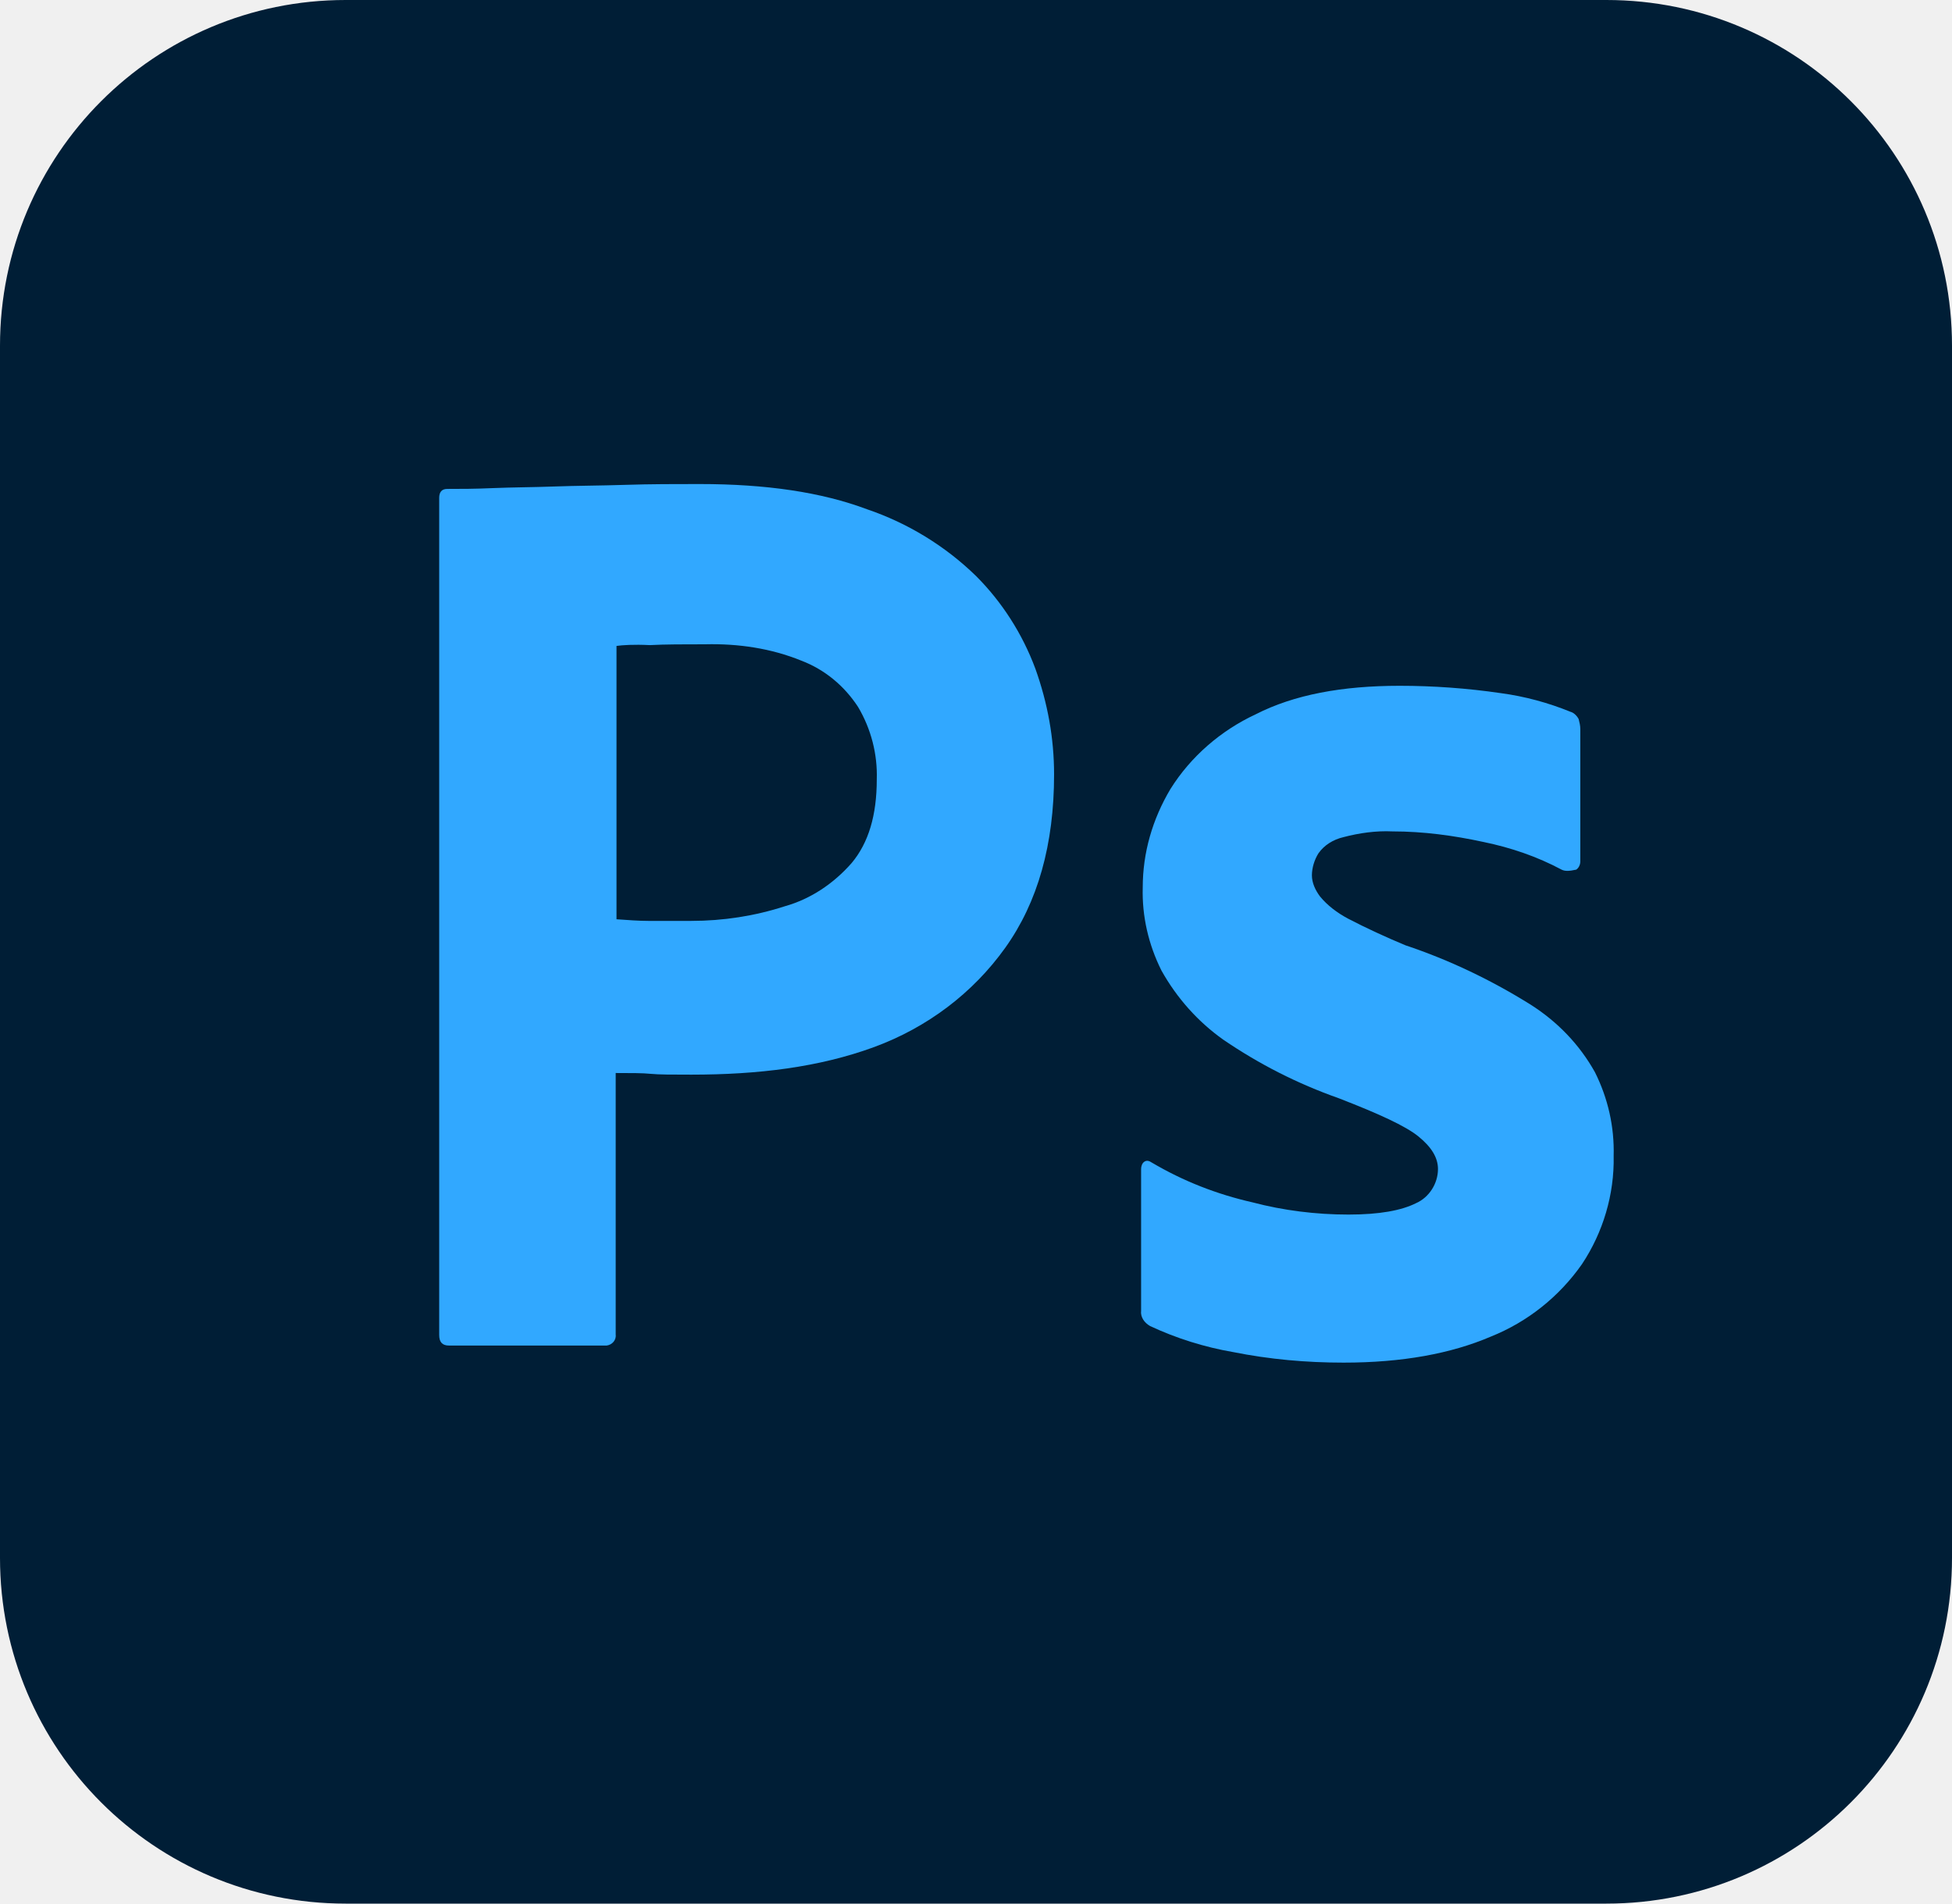
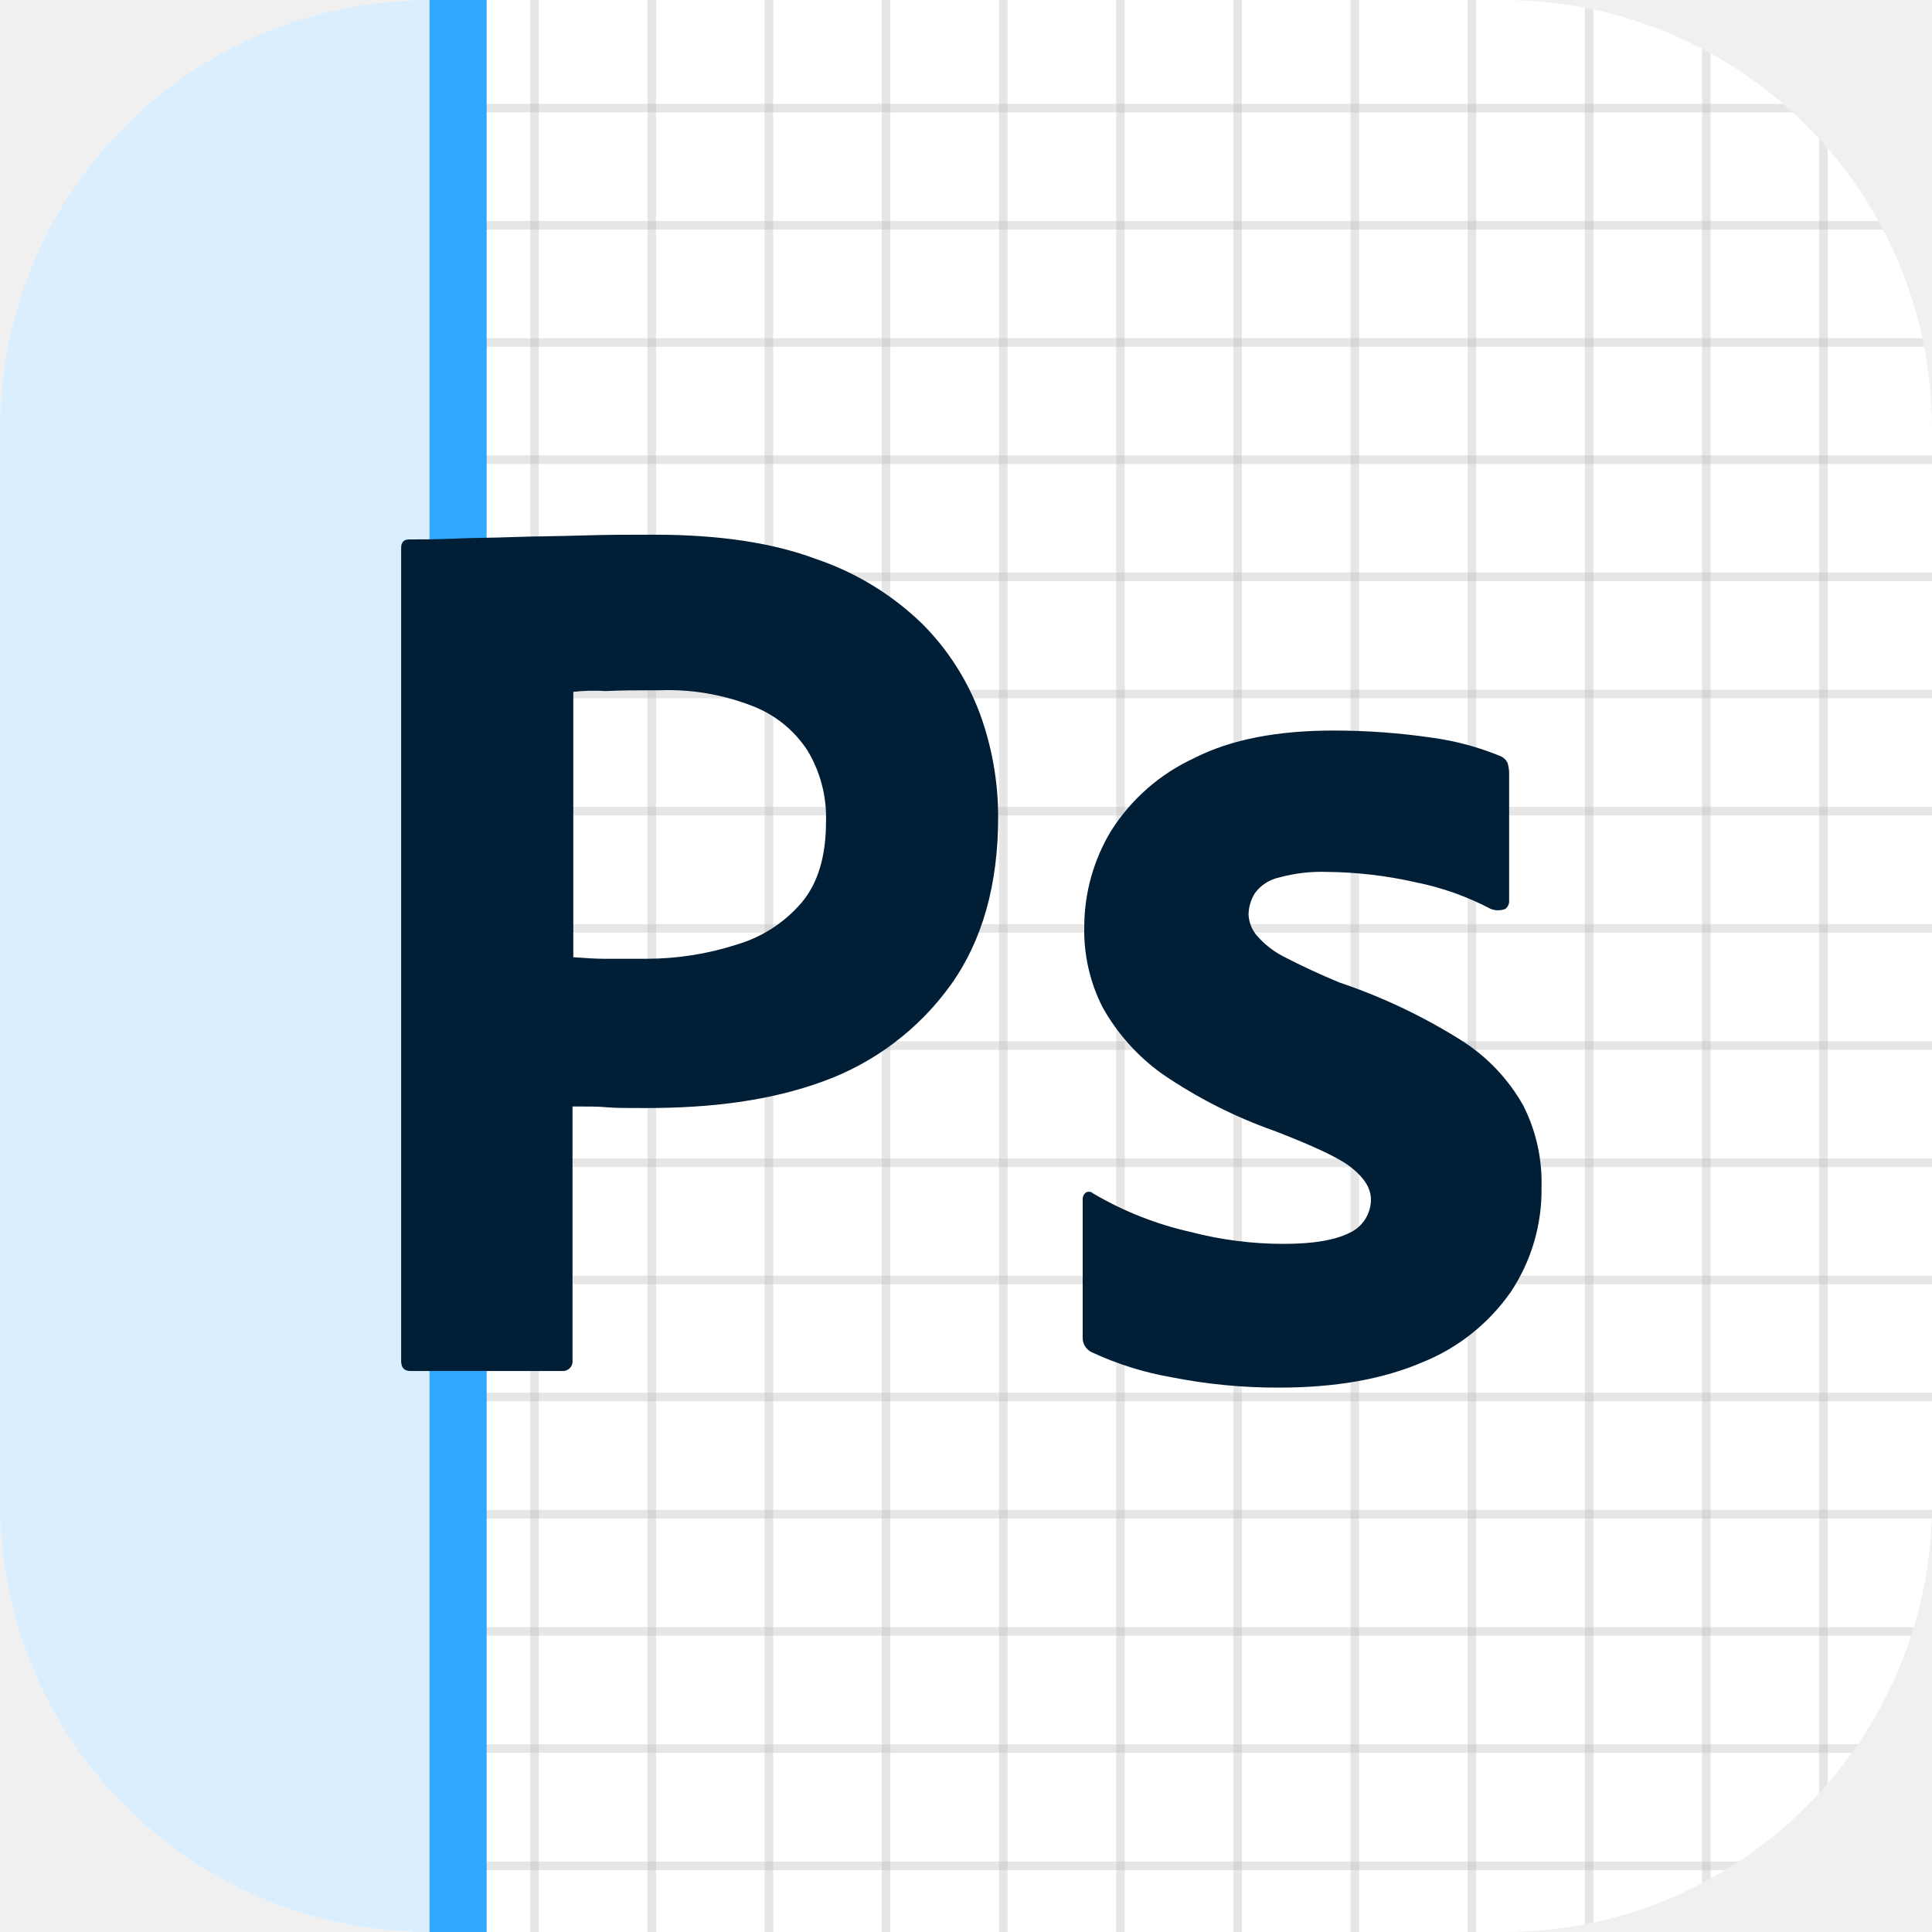
- <svg xmlns="http://www.w3.org/2000/svg" version="1.1" id="Layer_1" x="0px" y="0px" viewBox="0 0 240 234" style="enable-background:new 0 0 240 234;" xml:space="preserve">
-   <style type="text/css">
- 	.st0{fill:#001E36;}
- 	.st1{fill:#31A8FF;}
- </style>
-   <g id="Layer_2_1_">
-     <g id="Surfaces">
-       <g id="Photo_Surface">
-         <g id="Outline_no_shadow">
-           <path class="st0" d="M42.5,0h155C221,0,240,19,240,42.5v149c0,23.5-19,42.5-42.5,42.5h-155C19,234,0,215,0,191.5v-149      C0,19,19,0,42.5,0z" />
-         </g>
-       </g>
-     </g>
-     <g id="Outlined_Mnemonics_Logos">
-       <g id="Ps">
-         <path class="st1" d="M54,164.1V61.2c0-0.7,0.3-1.1,1-1.1c1.7,0,3.3,0,5.6-0.1c2.4-0.1,4.9-0.1,7.6-0.2c2.7-0.1,5.6-0.1,8.7-0.2     c3.1-0.1,6.1-0.1,9.1-0.1c8.2,0,15,1,20.6,3.1c5,1.7,9.6,4.5,13.4,8.2c3.2,3.2,5.7,7.1,7.3,11.4c1.5,4.2,2.3,8.5,2.3,13     c0,8.6-2,15.7-6,21.3c-4,5.6-9.6,9.8-16.1,12.2c-6.8,2.5-14.3,3.4-22.5,3.4c-2.4,0-4,0-5-0.1c-1-0.1-2.4-0.1-4.3-0.1v32.1     c0.1,0.7-0.4,1.3-1.1,1.4c-0.1,0-0.2,0-0.4,0H55.2C54.4,165.4,54,165,54,164.1z M75.8,79.4V113c1.4,0.1,2.7,0.2,3.9,0.2H85     c3.9,0,7.8-0.6,11.5-1.8c3.2-0.9,6-2.8,8.2-5.3c2.1-2.5,3.1-5.9,3.1-10.3c0.1-3.1-0.7-6.2-2.3-8.9c-1.7-2.6-4.1-4.6-7-5.7     c-3.7-1.5-7.7-2.1-11.8-2c-2.6,0-4.9,0-6.8,0.1C77.9,79.2,76.5,79.3,75.8,79.4L75.8,79.4z" />
-         <path class="st1" d="M192,106.9c-3-1.6-6.2-2.7-9.6-3.4c-3.7-0.8-7.4-1.3-11.2-1.3c-2-0.1-4.1,0.2-6,0.7c-1.3,0.3-2.4,1-3.1,2     c-0.5,0.8-0.8,1.8-0.8,2.7c0,0.9,0.4,1.8,1,2.6c0.9,1.1,2.1,2,3.4,2.7c2.3,1.2,4.7,2.3,7.1,3.3c5.4,1.8,10.6,4.3,15.4,7.3     c3.3,2.1,6,4.9,7.9,8.3c1.6,3.2,2.4,6.7,2.3,10.3c0.1,4.7-1.3,9.4-3.9,13.3c-2.8,4-6.7,7.1-11.2,8.9c-4.9,2.1-10.9,3.2-18.1,3.2     c-4.6,0-9.1-0.4-13.6-1.3c-3.5-0.6-7-1.7-10.2-3.2c-0.7-0.4-1.2-1.1-1.1-1.9v-17.4c0-0.3,0.1-0.7,0.4-0.9     c0.3-0.2,0.6-0.1,0.9,0.1c3.9,2.3,8,3.9,12.4,4.9c3.8,1,7.8,1.5,11.8,1.5c3.8,0,6.5-0.5,8.3-1.4c1.6-0.7,2.7-2.4,2.7-4.2     c0-1.4-0.8-2.7-2.4-4c-1.6-1.3-4.9-2.8-9.8-4.7c-5.1-1.8-9.8-4.2-14.2-7.2c-3.1-2.2-5.7-5.1-7.6-8.5c-1.6-3.2-2.4-6.7-2.3-10.2     c0-4.3,1.2-8.4,3.4-12.1c2.5-4,6.2-7.2,10.5-9.2c4.7-2.4,10.6-3.5,17.7-3.5c4.1,0,8.3,0.3,12.4,0.9c3,0.4,5.9,1.2,8.6,2.3     c0.4,0.1,0.8,0.5,1,0.9c0.1,0.4,0.2,0.8,0.2,1.2v16.3c0,0.4-0.2,0.8-0.5,1C192.9,107.1,192.4,107.1,192,106.9z" />
-       </g>
-     </g>
+ <svg xmlns="http://www.w3.org/2000/svg" width="676" height="676" viewBox="0 0 676 676" fill="none">
+   <g clip-path="url(#clip0_102_382)">
+     <rect width="675.999" height="675.999" rx="150" fill="white" />
+     <line x1="-141.811" y1="37.835" x2="774.656" y2="37.835" stroke="#B6B6B6" stroke-opacity="0.34" stroke-width="3" />
+     <line x1="-141.811" y1="78.835" x2="774.656" y2="78.835" stroke="#B6B6B6" stroke-opacity="0.34" stroke-width="3" />
+     <line x1="-141.811" y1="119.835" x2="774.656" y2="119.835" stroke="#B6B6B6" stroke-opacity="0.34" stroke-width="3" />
+     <line x1="-141.811" y1="160.835" x2="774.656" y2="160.835" stroke="#B6B6B6" stroke-opacity="0.34" stroke-width="3" />
+     <line x1="-141.811" y1="201.836" x2="774.656" y2="201.836" stroke="#B6B6B6" stroke-opacity="0.34" stroke-width="3" />
+     <line x1="-141.811" y1="242.836" x2="774.656" y2="242.836" stroke="#B6B6B6" stroke-opacity="0.34" stroke-width="3" />
+     <line x1="-141.811" y1="283.834" x2="774.656" y2="283.834" stroke="#B6B6B6" stroke-opacity="0.34" stroke-width="3" />
+     <line x1="-141.811" y1="324.834" x2="774.656" y2="324.834" stroke="#B6B6B6" stroke-opacity="0.34" stroke-width="3" />
+     <line x1="-141.811" y1="365.835" x2="774.656" y2="365.835" stroke="#B6B6B6" stroke-opacity="0.34" stroke-width="3" />
+     <line x1="-141.811" y1="406.835" x2="774.656" y2="406.835" stroke="#B6B6B6" stroke-opacity="0.34" stroke-width="3" />
+     <line x1="-141.811" y1="447.835" x2="774.656" y2="447.835" stroke="#B6B6B6" stroke-opacity="0.34" stroke-width="3" />
+     <line x1="-141.811" y1="488.834" x2="774.656" y2="488.834" stroke="#B6B6B6" stroke-opacity="0.34" stroke-width="3" />
+     <line x1="-141.811" y1="529.834" x2="774.656" y2="529.834" stroke="#B6B6B6" stroke-opacity="0.34" stroke-width="3" />
+     <line x1="-141.811" y1="570.834" x2="774.656" y2="570.834" stroke="#B6B6B6" stroke-opacity="0.34" stroke-width="3" />
+     <line x1="-141.811" y1="611.834" x2="774.656" y2="611.834" stroke="#B6B6B6" stroke-opacity="0.34" stroke-width="3" />
+     <line x1="-141.811" y1="652.834" x2="774.656" y2="652.834" stroke="#B6B6B6" stroke-opacity="0.34" stroke-width="3" />
+     <line x1="23.037" y1="825.568" x2="23.037" y2="-90.899" stroke="#B6B6B6" stroke-opacity="0.34" stroke-width="3" />
+     <line x1="64.037" y1="825.568" x2="64.037" y2="-90.899" stroke="#B6B6B6" stroke-opacity="0.34" stroke-width="3" />
+     <line x1="105.037" y1="825.568" x2="105.037" y2="-90.899" stroke="#B6B6B6" stroke-opacity="0.34" stroke-width="3" />
+     <line x1="146.037" y1="825.568" x2="146.037" y2="-90.899" stroke="#B6B6B6" stroke-opacity="0.34" stroke-width="3" />
+     <line x1="187.037" y1="825.568" x2="187.037" y2="-90.899" stroke="#B6B6B6" stroke-opacity="0.34" stroke-width="3" />
+     <line x1="228.037" y1="825.568" x2="228.037" y2="-90.899" stroke="#B6B6B6" stroke-opacity="0.34" stroke-width="3" />
+     <line x1="269.037" y1="825.568" x2="269.037" y2="-90.899" stroke="#B6B6B6" stroke-opacity="0.34" stroke-width="3" />
+     <line x1="310.037" y1="825.568" x2="310.037" y2="-90.899" stroke="#B6B6B6" stroke-opacity="0.34" stroke-width="3" />
+     <line x1="351.037" y1="825.568" x2="351.037" y2="-90.899" stroke="#B6B6B6" stroke-opacity="0.34" stroke-width="3" />
+     <line x1="392.037" y1="825.568" x2="392.037" y2="-90.899" stroke="#B6B6B6" stroke-opacity="0.34" stroke-width="3" />
+     <line x1="433.036" y1="825.568" x2="433.036" y2="-90.899" stroke="#B6B6B6" stroke-opacity="0.34" stroke-width="3" />
+     <line x1="474.036" y1="825.568" x2="474.036" y2="-90.899" stroke="#B6B6B6" stroke-opacity="0.34" stroke-width="3" />
+     <line x1="515.036" y1="825.568" x2="515.036" y2="-90.899" stroke="#B6B6B6" stroke-opacity="0.34" stroke-width="3" />
+     <line x1="556.036" y1="825.568" x2="556.036" y2="-90.899" stroke="#B6B6B6" stroke-opacity="0.34" stroke-width="3" />
+     <line x1="597.036" y1="825.568" x2="597.036" y2="-90.899" stroke="#B6B6B6" stroke-opacity="0.34" stroke-width="3" />
+     <line x1="638.036" y1="825.568" x2="638.036" y2="-90.899" stroke="#B6B6B6" stroke-opacity="0.34" stroke-width="3" />
+     <rect x="-94.93" y="-165.426" width="255.214" height="1302.47" fill="#DAEEFD" stroke="#31A8FF" stroke-width="20" />
+     <path fill-rule="evenodd" clip-rule="evenodd" d="M140.358 191.784V476.124C140.358 478.611 141.464 479.716 143.674 479.716H197.282C197.738 479.668 198.18 479.529 198.582 479.308C198.983 479.086 199.337 478.786 199.62 478.425C199.904 478.064 200.112 477.65 200.232 477.207C200.353 476.764 200.383 476.302 200.321 475.847V387.147C205.571 387.147 209.44 387.147 212.203 387.423C214.966 387.699 219.388 387.699 226.019 387.699C248.678 387.699 269.403 385.212 288.193 378.304C306.073 371.794 321.577 360.046 332.681 344.593C343.734 329.118 349.261 309.499 349.261 285.735C349.239 273.483 347.088 261.329 342.905 249.813C338.517 237.988 331.638 227.245 322.733 218.312C312.226 208.104 299.577 200.364 285.706 195.653C270.232 189.85 251.441 187.087 228.783 187.087H228.782C220.493 187.087 212.203 187.087 203.637 187.363C199.501 187.497 195.495 187.566 191.617 187.632C187.462 187.704 183.456 187.773 179.597 187.916C176.01 188.049 172.486 188.118 169.088 188.184C165.419 188.256 161.896 188.325 158.596 188.469C152.241 188.745 147.819 188.745 143.122 188.745H143.122C141.187 188.745 140.358 189.85 140.358 191.784ZM200.597 334.921V242.076C204.358 241.645 208.15 241.553 211.927 241.799C217.177 241.523 223.532 241.523 230.717 241.523C241.85 241.105 252.95 242.987 263.323 247.05C271.283 250.108 278.059 255.626 282.666 262.8C287.077 270.228 289.282 278.758 289.022 287.393C289.022 299.552 286.258 308.947 280.456 315.855C274.476 322.823 266.606 327.909 257.797 330.5C247.529 333.808 236.807 335.487 226.019 335.474H211.374C208.296 335.474 204.98 335.236 201.426 334.981C201.152 334.961 200.875 334.941 200.597 334.921ZM495.161 308.67C504.41 310.507 513.345 313.671 521.688 318.065C523.296 318.643 525.054 318.643 526.662 318.065C527.094 317.747 527.445 317.33 527.685 316.85C527.925 316.369 528.048 315.839 528.044 315.302V270.261C527.995 269.137 527.809 268.024 527.491 266.945C526.936 265.783 525.942 264.888 524.728 264.458C517.107 261.342 509.122 259.207 500.964 258.103C489.617 256.45 478.166 255.619 466.699 255.616C447.08 255.616 430.777 258.655 417.79 265.287C405.87 270.788 395.795 279.616 388.775 290.709C382.669 300.796 379.421 312.353 379.38 324.144C379.143 333.92 381.326 343.602 385.736 352.33C390.904 361.622 398.078 369.646 406.737 375.817C418.894 384.13 432.085 390.818 445.975 395.713C459.515 400.963 468.633 405.108 473.055 408.7C477.476 412.292 479.687 415.885 479.687 419.753C479.675 422.197 478.967 424.587 477.646 426.642C476.324 428.698 474.444 430.334 472.226 431.359C467.252 433.846 459.791 435.227 449.291 435.227C438.289 435.246 427.331 433.853 416.684 431.083C404.626 428.386 393.064 423.818 382.42 417.543C382.09 417.236 381.67 417.043 381.222 416.994C380.774 416.944 380.322 417.039 379.933 417.266C379.566 417.565 379.275 417.946 379.083 418.378C378.891 418.81 378.804 419.281 378.828 419.753V467.834C378.767 468.91 379.023 469.98 379.563 470.913C380.103 471.846 380.904 472.601 381.867 473.084C390.828 477.269 400.307 480.242 410.052 481.926C422.429 484.366 435.018 485.57 447.633 485.519C467.528 485.519 484.108 482.479 497.648 476.676C510.134 471.66 520.889 463.114 528.596 452.083C535.838 441.212 539.597 428.393 539.373 415.332C539.641 405.465 537.458 395.686 533.017 386.87C527.766 377.525 520.262 369.641 511.188 363.935C497.846 355.56 483.563 348.789 468.634 343.764C462.002 341 455.37 337.961 449.014 334.645C445.429 332.79 442.238 330.256 439.619 327.184C437.953 325.147 436.984 322.628 436.856 320C436.907 317.359 437.671 314.781 439.067 312.539C441.138 309.698 444.191 307.729 447.633 307.012C453.03 305.537 458.62 304.885 464.212 305.078C474.627 305.165 485.003 306.37 495.161 308.67Z" fill="#001E36" />
  </g>
+   <defs>
+     <clipPath id="clip0_102_382">
+       <rect width="675.999" height="675.999" rx="150" fill="white" />
+     </clipPath>
+   </defs>
</svg>
